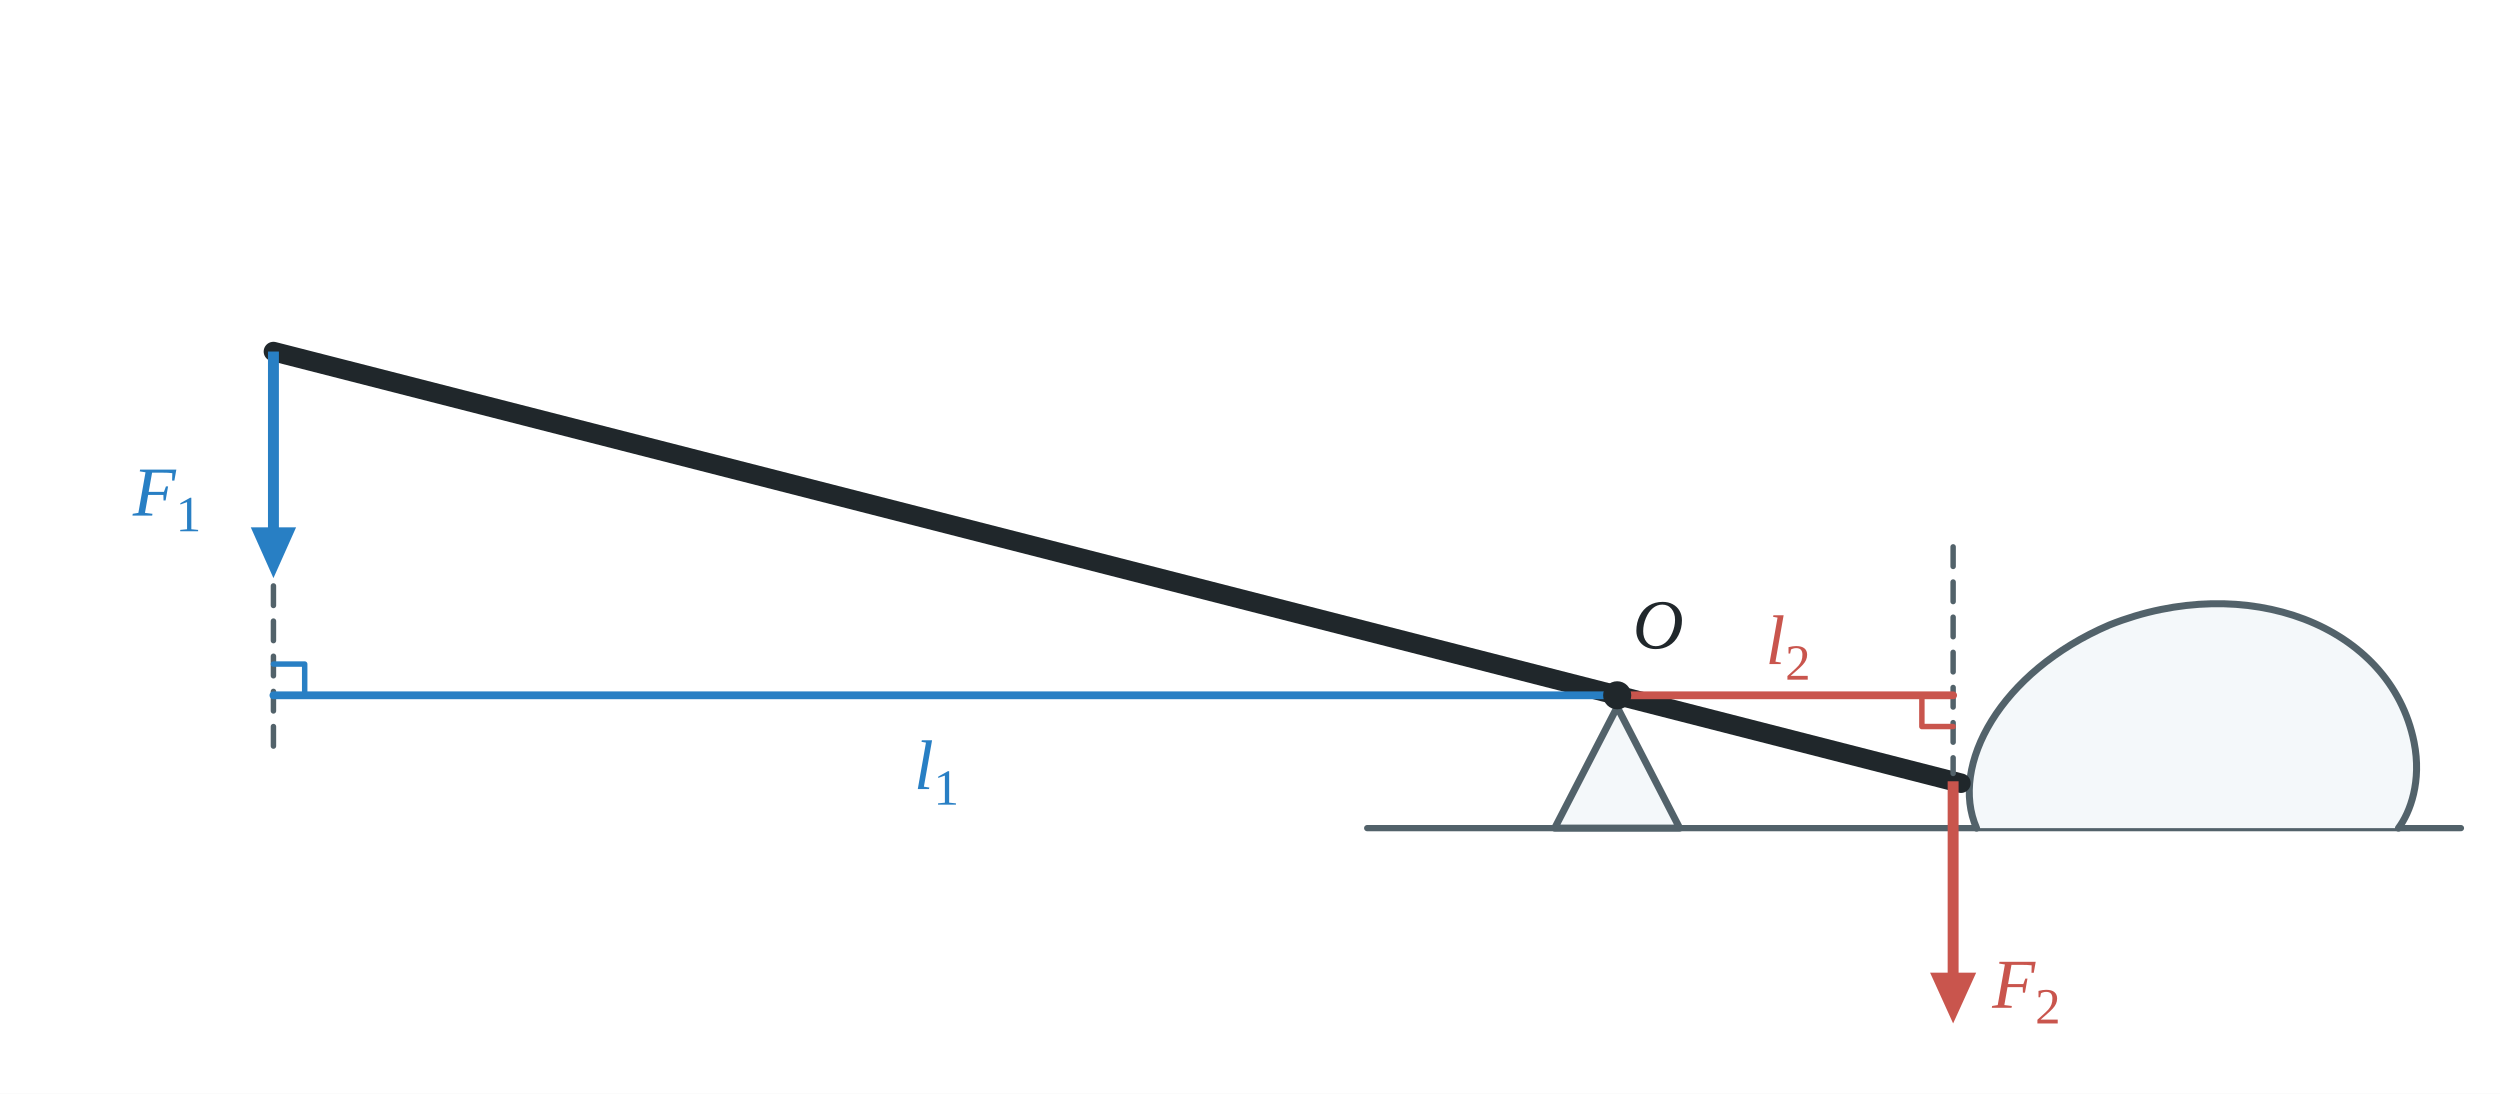
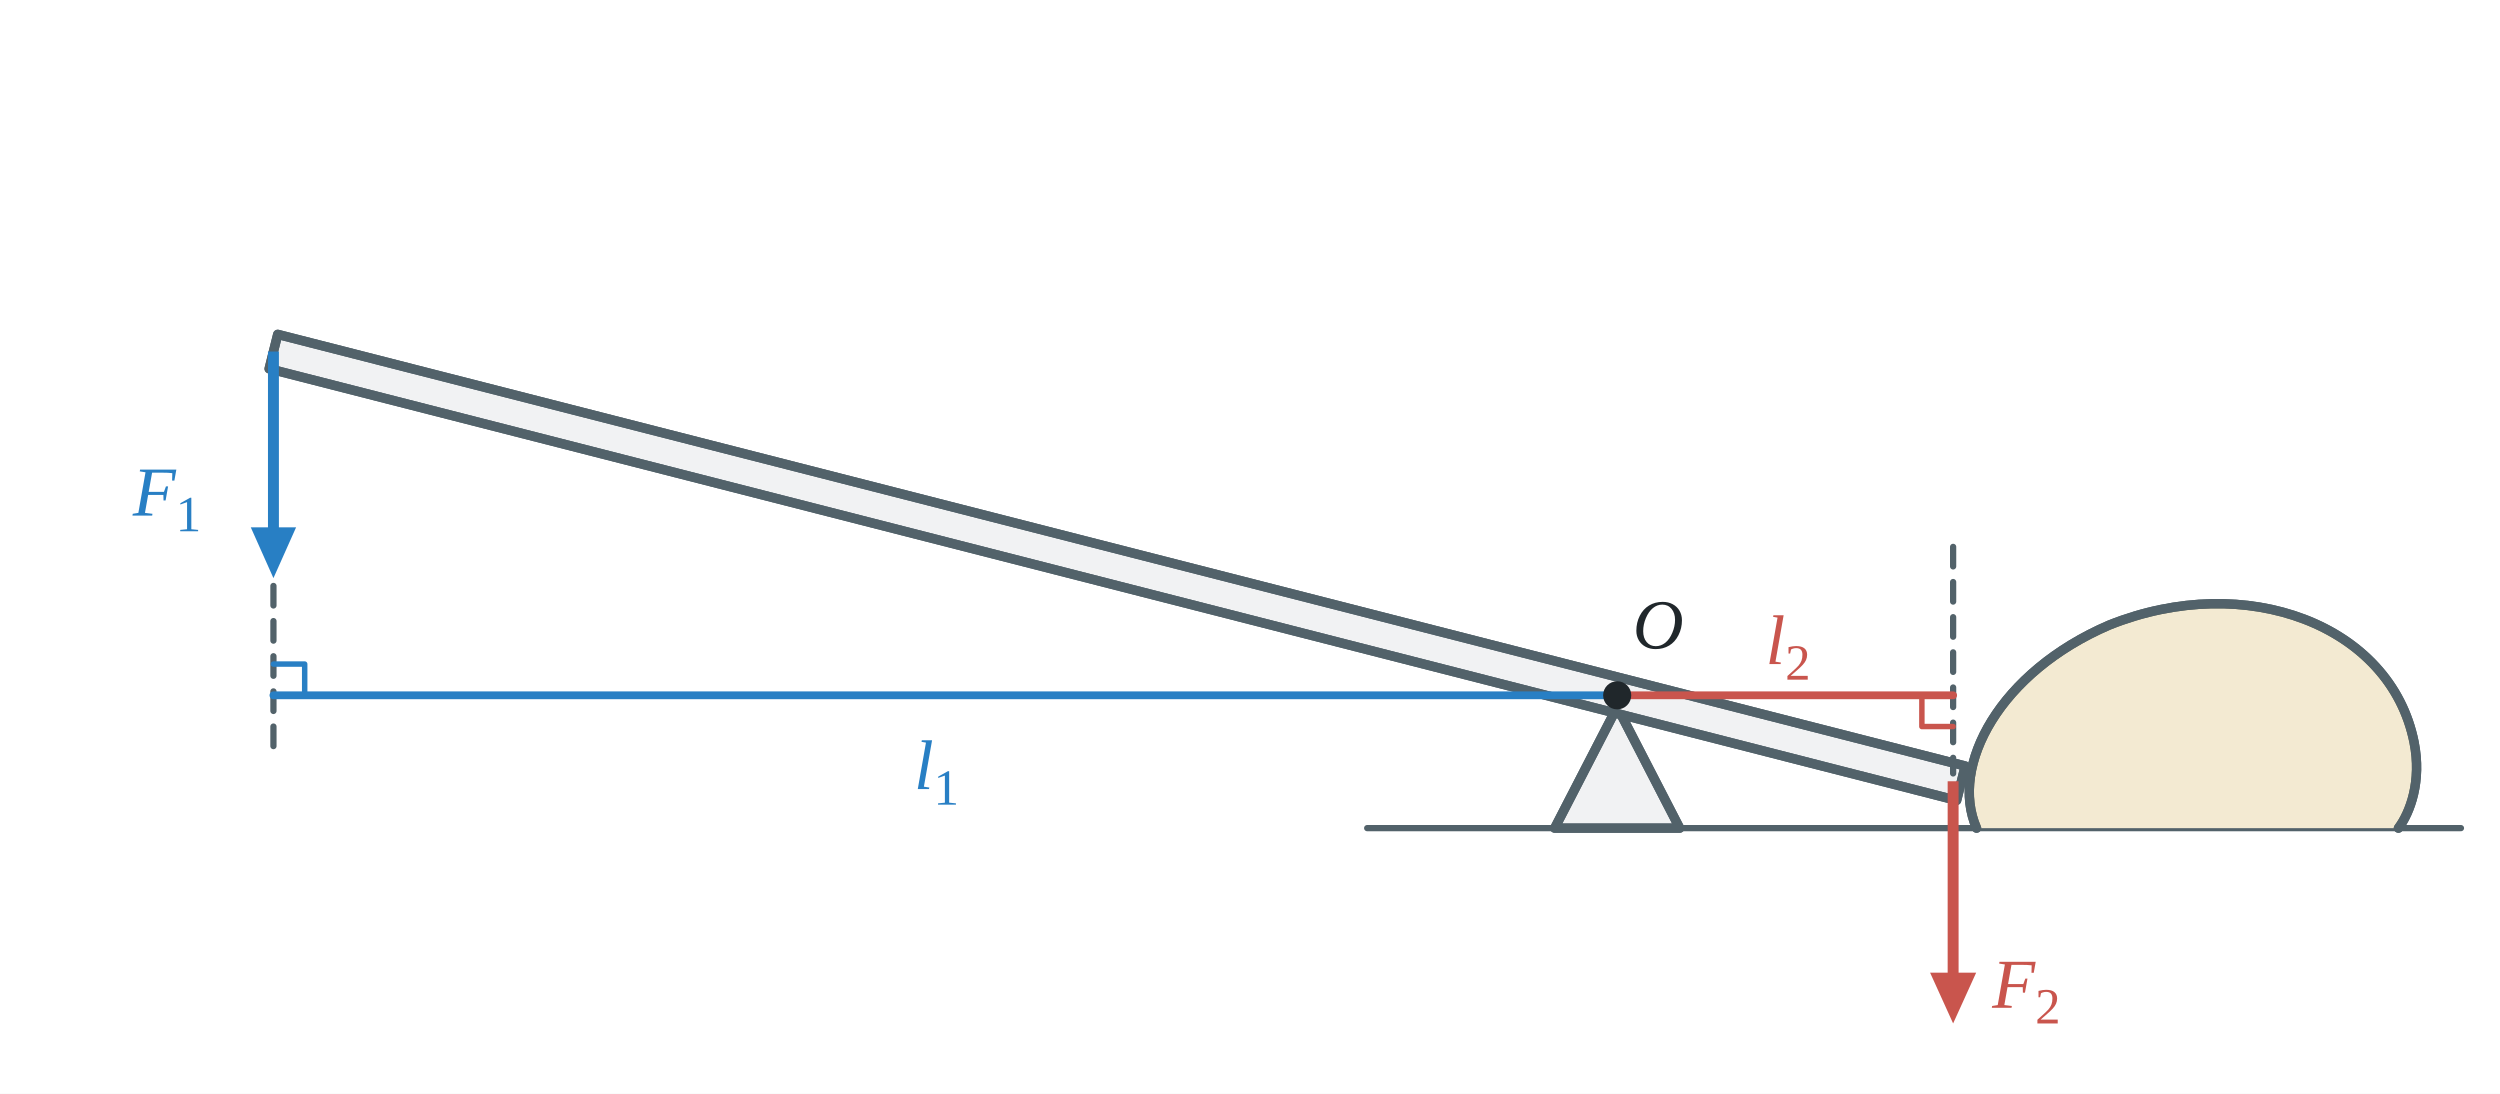
<svg xmlns="http://www.w3.org/2000/svg" viewBox="0 0 640 280" fill="none" stroke-linecap="round" stroke-linejoin="round" role="img" aria-labelledby="lv-t lv-d">
  <style>.lv-lb{font:600 14px -apple-system,"PingFang SC",sans-serif;stroke:none}.lv-sy{font:italic 18px "Times New Roman",Times,serif;stroke:none}</style>
  <rect width="640" height="280" fill="#fff" stroke="none" />
  <path d="M350 212L630 212" stroke="#52626a" stroke-width="1.6" stroke-linecap="round" />
-   <path d="M414 181L398 212L430 212Z" stroke="#52626a" stroke-width="1.8" fill="#f4f8fa" stroke-linejoin="round" />
-   <path d="M506 212C499 196 512 172 540 160C575 146 612 160 618 190C620 200 617 208 614 212" stroke="#52626a" stroke-width="1.8" fill="#f4f8fa" />
-   <path d="M70 90L502 200.5" stroke="#20272b" stroke-width="5" stroke-linecap="round" />
-   <path d="M70 150L70 194" stroke="#52626a" stroke-width="1.4" stroke-linecap="round" stroke-dasharray="5 4" />
-   <path d="M500 140L500 198" stroke="#52626a" stroke-width="1.4" stroke-linecap="round" stroke-dasharray="5 4" />
+   <path d="M414 181L398 212L430 212Z" stroke="#52626a" stroke-width="2.4" fill="#fff" stroke-linejoin="round" />
+   <polygon points="414,181 398,212 430,212" fill="#52626a" fill-opacity="0.08" stroke="none" />
+   <path d="M414 181L398 212L430 212Z" stroke="#52626a" stroke-width="2.4" fill="none" stroke-linejoin="round" />
+   <path d="M506 212C499 196 512 172 540 160C575 146 612 160 618 190C620 200 617 208 614 212" stroke="#52626a" stroke-width="2.4" fill="#fff" />
+   <path d="M506 212C499 196 512 172 540 160C575 146 612 160 618 190C620 200 617 208 614 212" fill="#bf8d08" fill-opacity=".18" stroke="none" />
+   <path d="M506 212C499 196 512 172 540 160C575 146 612 160 618 190C620 200 617 208 614 212" stroke="#52626a" stroke-width="2.4" fill="none" />
+   <path d="M68.9 94.4L500.9 204.9L503.1 196.1L71.1 85.6Z" stroke="#52626a" stroke-width="2.4" fill="#fff" stroke-linejoin="round" />
+   <polygon points="68.9,94.4 500.9,204.9 503.1,196.1 71.1,85.6" fill="#52626a" fill-opacity="0.08" stroke="none" />
+   <path d="M68.9 94.4L500.9 204.9L503.1 196.1L71.1 85.6Z" stroke="#52626a" stroke-width="2.4" fill="none" stroke-linejoin="round" />
+   <path d="M70 150L70 194" stroke="#52626a" stroke-width="1.6" stroke-linecap="round" stroke-dasharray="5 4" />
+   <path d="M500 140L500 198" stroke="#52626a" stroke-width="1.6" stroke-linecap="round" stroke-dasharray="5 4" />
  <path d="M414 178L70 178" stroke="#287fc4" stroke-width="2" stroke-linecap="round" />
  <path d="M78 178L78 170L70 170" stroke="#287fc4" stroke-width="1.4" fill="none" stroke-linejoin="round" />
  <path d="M414 178L500 178" stroke="#c9554d" stroke-width="2" stroke-linecap="round" />
  <path d="M492 178L492 186L500 186" stroke="#c9554d" stroke-width="1.4" fill="none" stroke-linejoin="round" />
  <path d="M70 90L70 137.6" stroke="#287fc4" stroke-width="2.8" stroke-linecap="butt" />
  <path d="M70 148L64.2 135L75.8 135Z" stroke="#287fc4" stroke-width="0.01" fill="#287fc4" stroke-linejoin="round" />
  <path d="M500 200L500 251.6" stroke="#c9554d" stroke-width="2.8" stroke-linecap="butt" />
  <path d="M500 262L494.1 249L505.9 249Z" stroke="#c9554d" stroke-width="0.01" fill="#c9554d" stroke-linejoin="round" />
  <circle cx="414" cy="178" r="3.6" fill="#20272b" />
  <text class="lv-sy" x="418" y="166" text-anchor="start" style="fill:#20272b;font-size:18px">O</text>
  <text class="lv-sy" x="34" y="132" text-anchor="start" style="fill:#287fc4;font-size:18px">F<tspan font-size="13" dy="4" font-style="normal">1</tspan>
  </text>
  <text class="lv-sy" x="510" y="258" text-anchor="start" style="fill:#c9554d;font-size:18px">F<tspan font-size="13" dy="4" font-style="normal">2</tspan>
  </text>
  <text class="lv-sy" x="234" y="202" text-anchor="start" style="fill:#287fc4;font-size:18px">l<tspan font-size="13" dy="4" font-style="normal">1</tspan>
  </text>
  <text class="lv-sy" x="452" y="170" text-anchor="start" style="fill:#c9554d;font-size:18px">l<tspan font-size="13" dy="4" font-style="normal">2</tspan>
  </text>
</svg>
